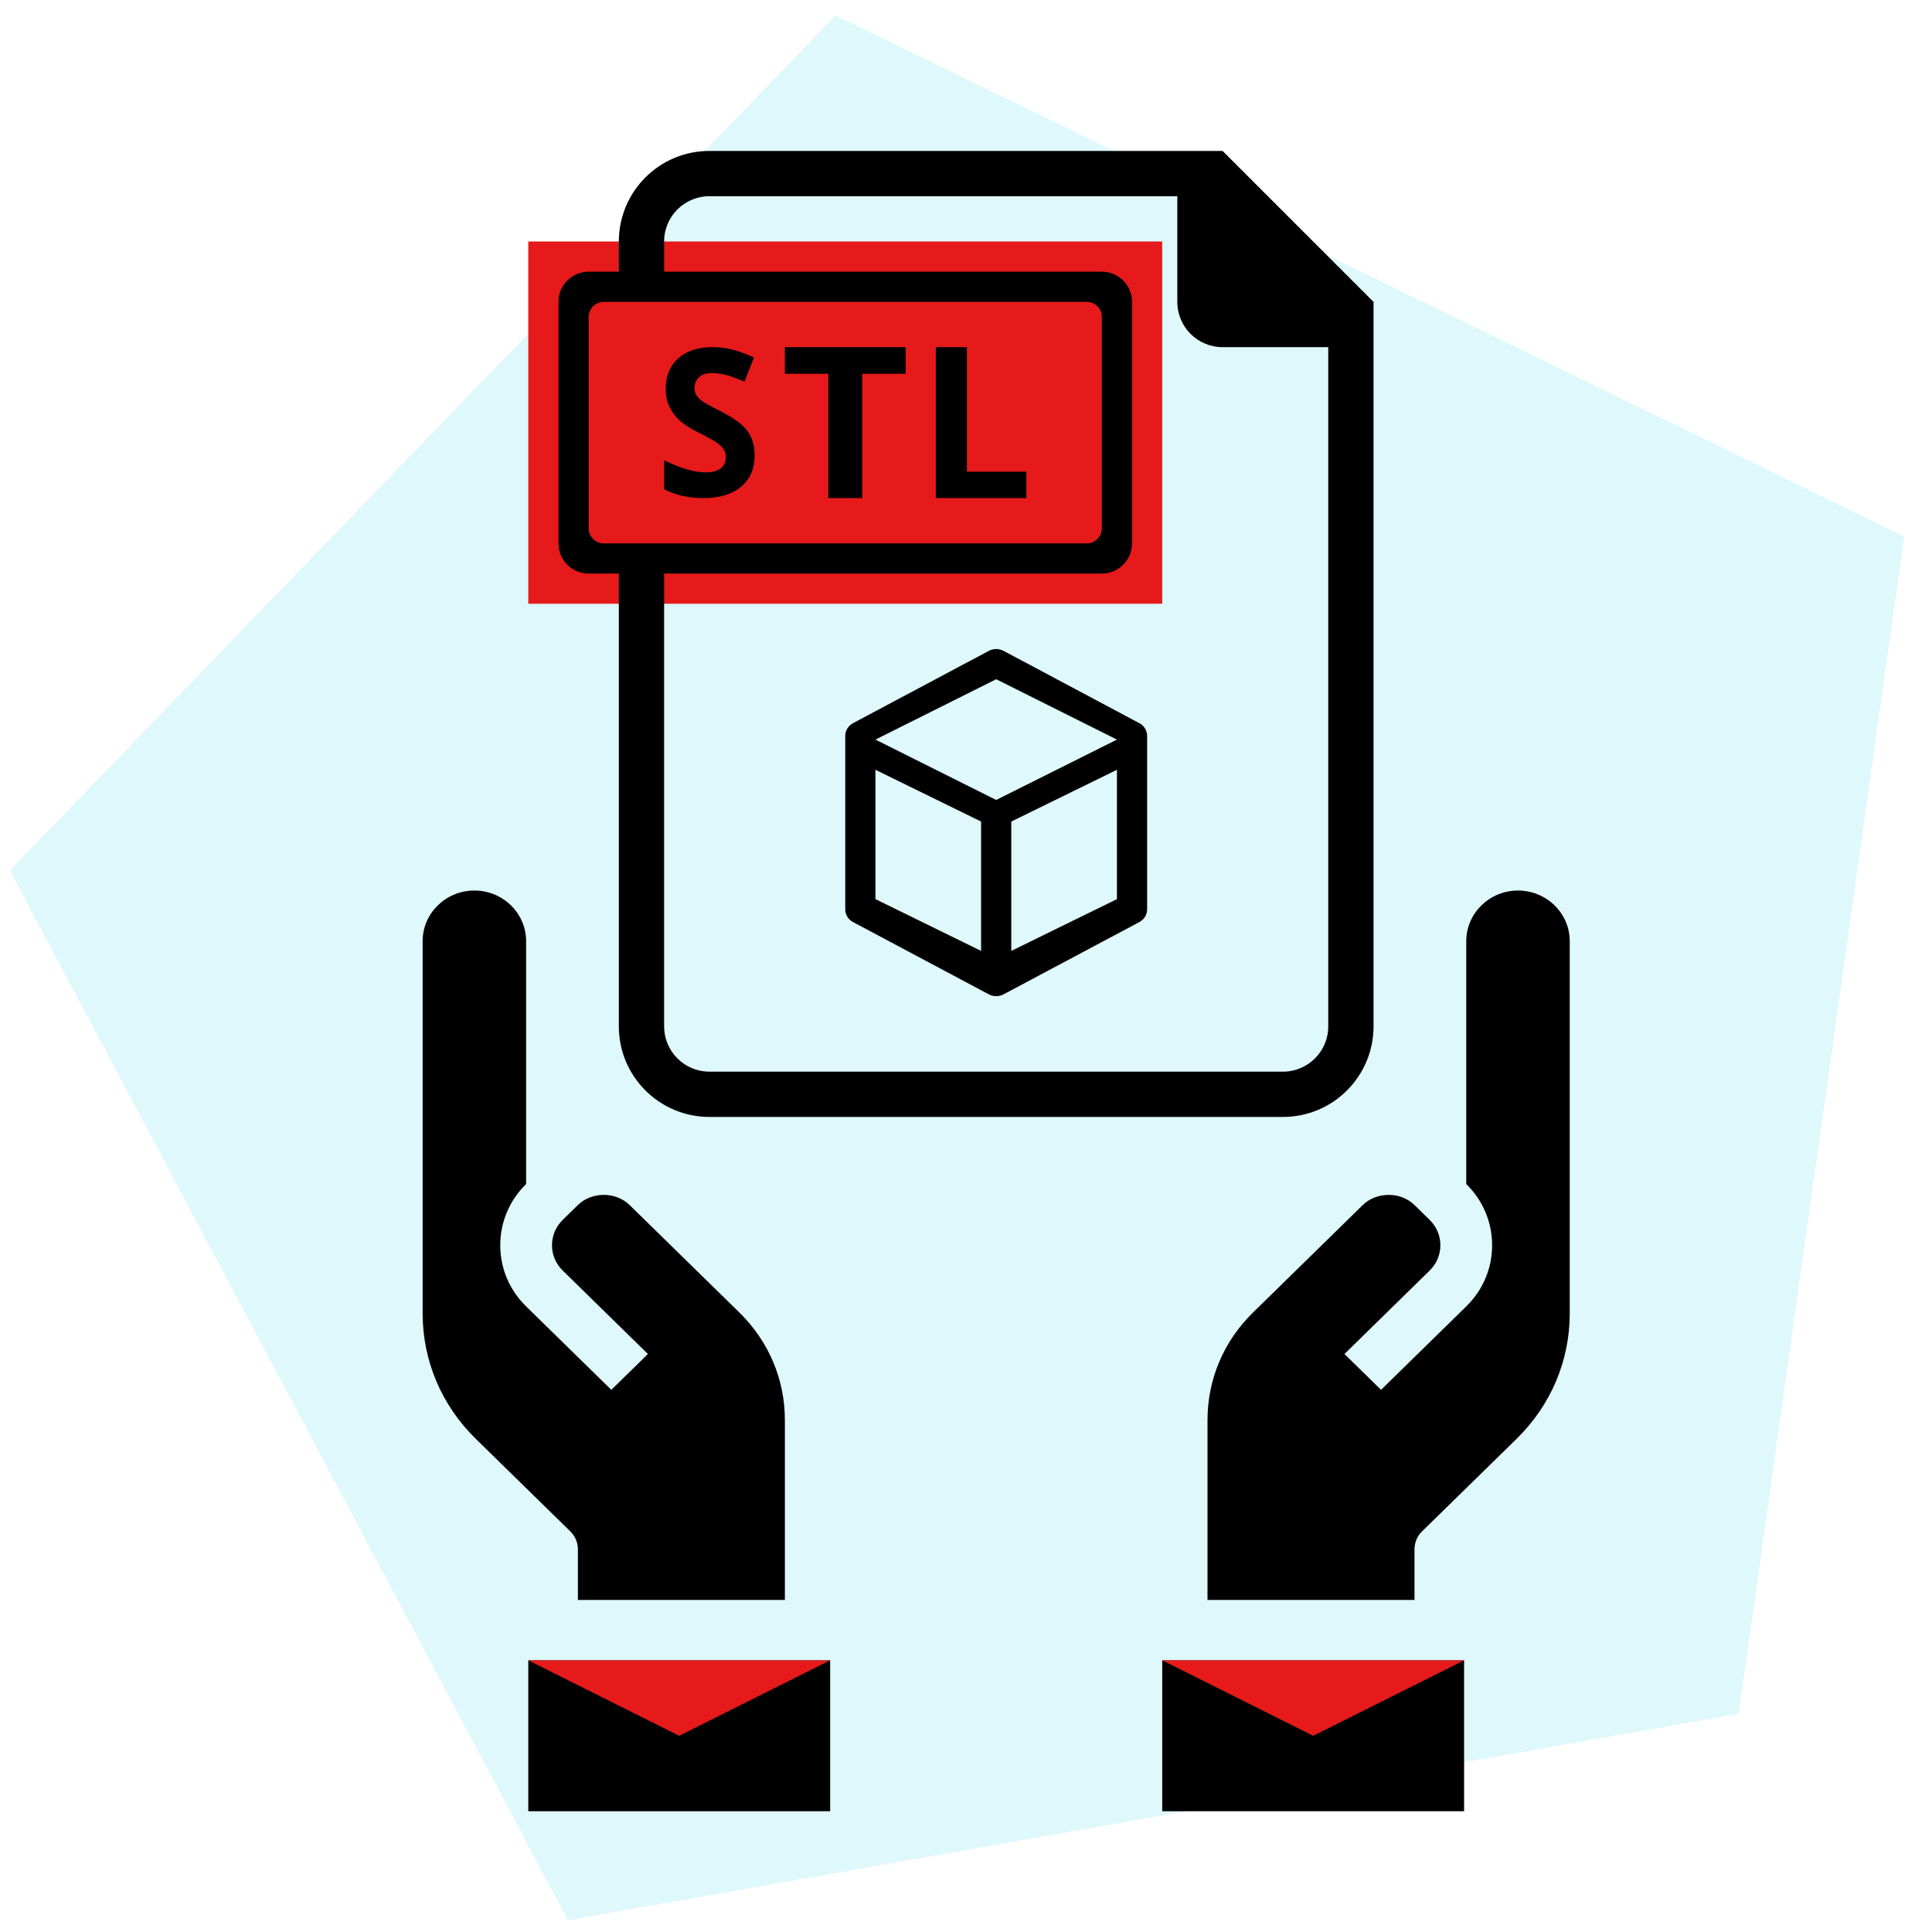
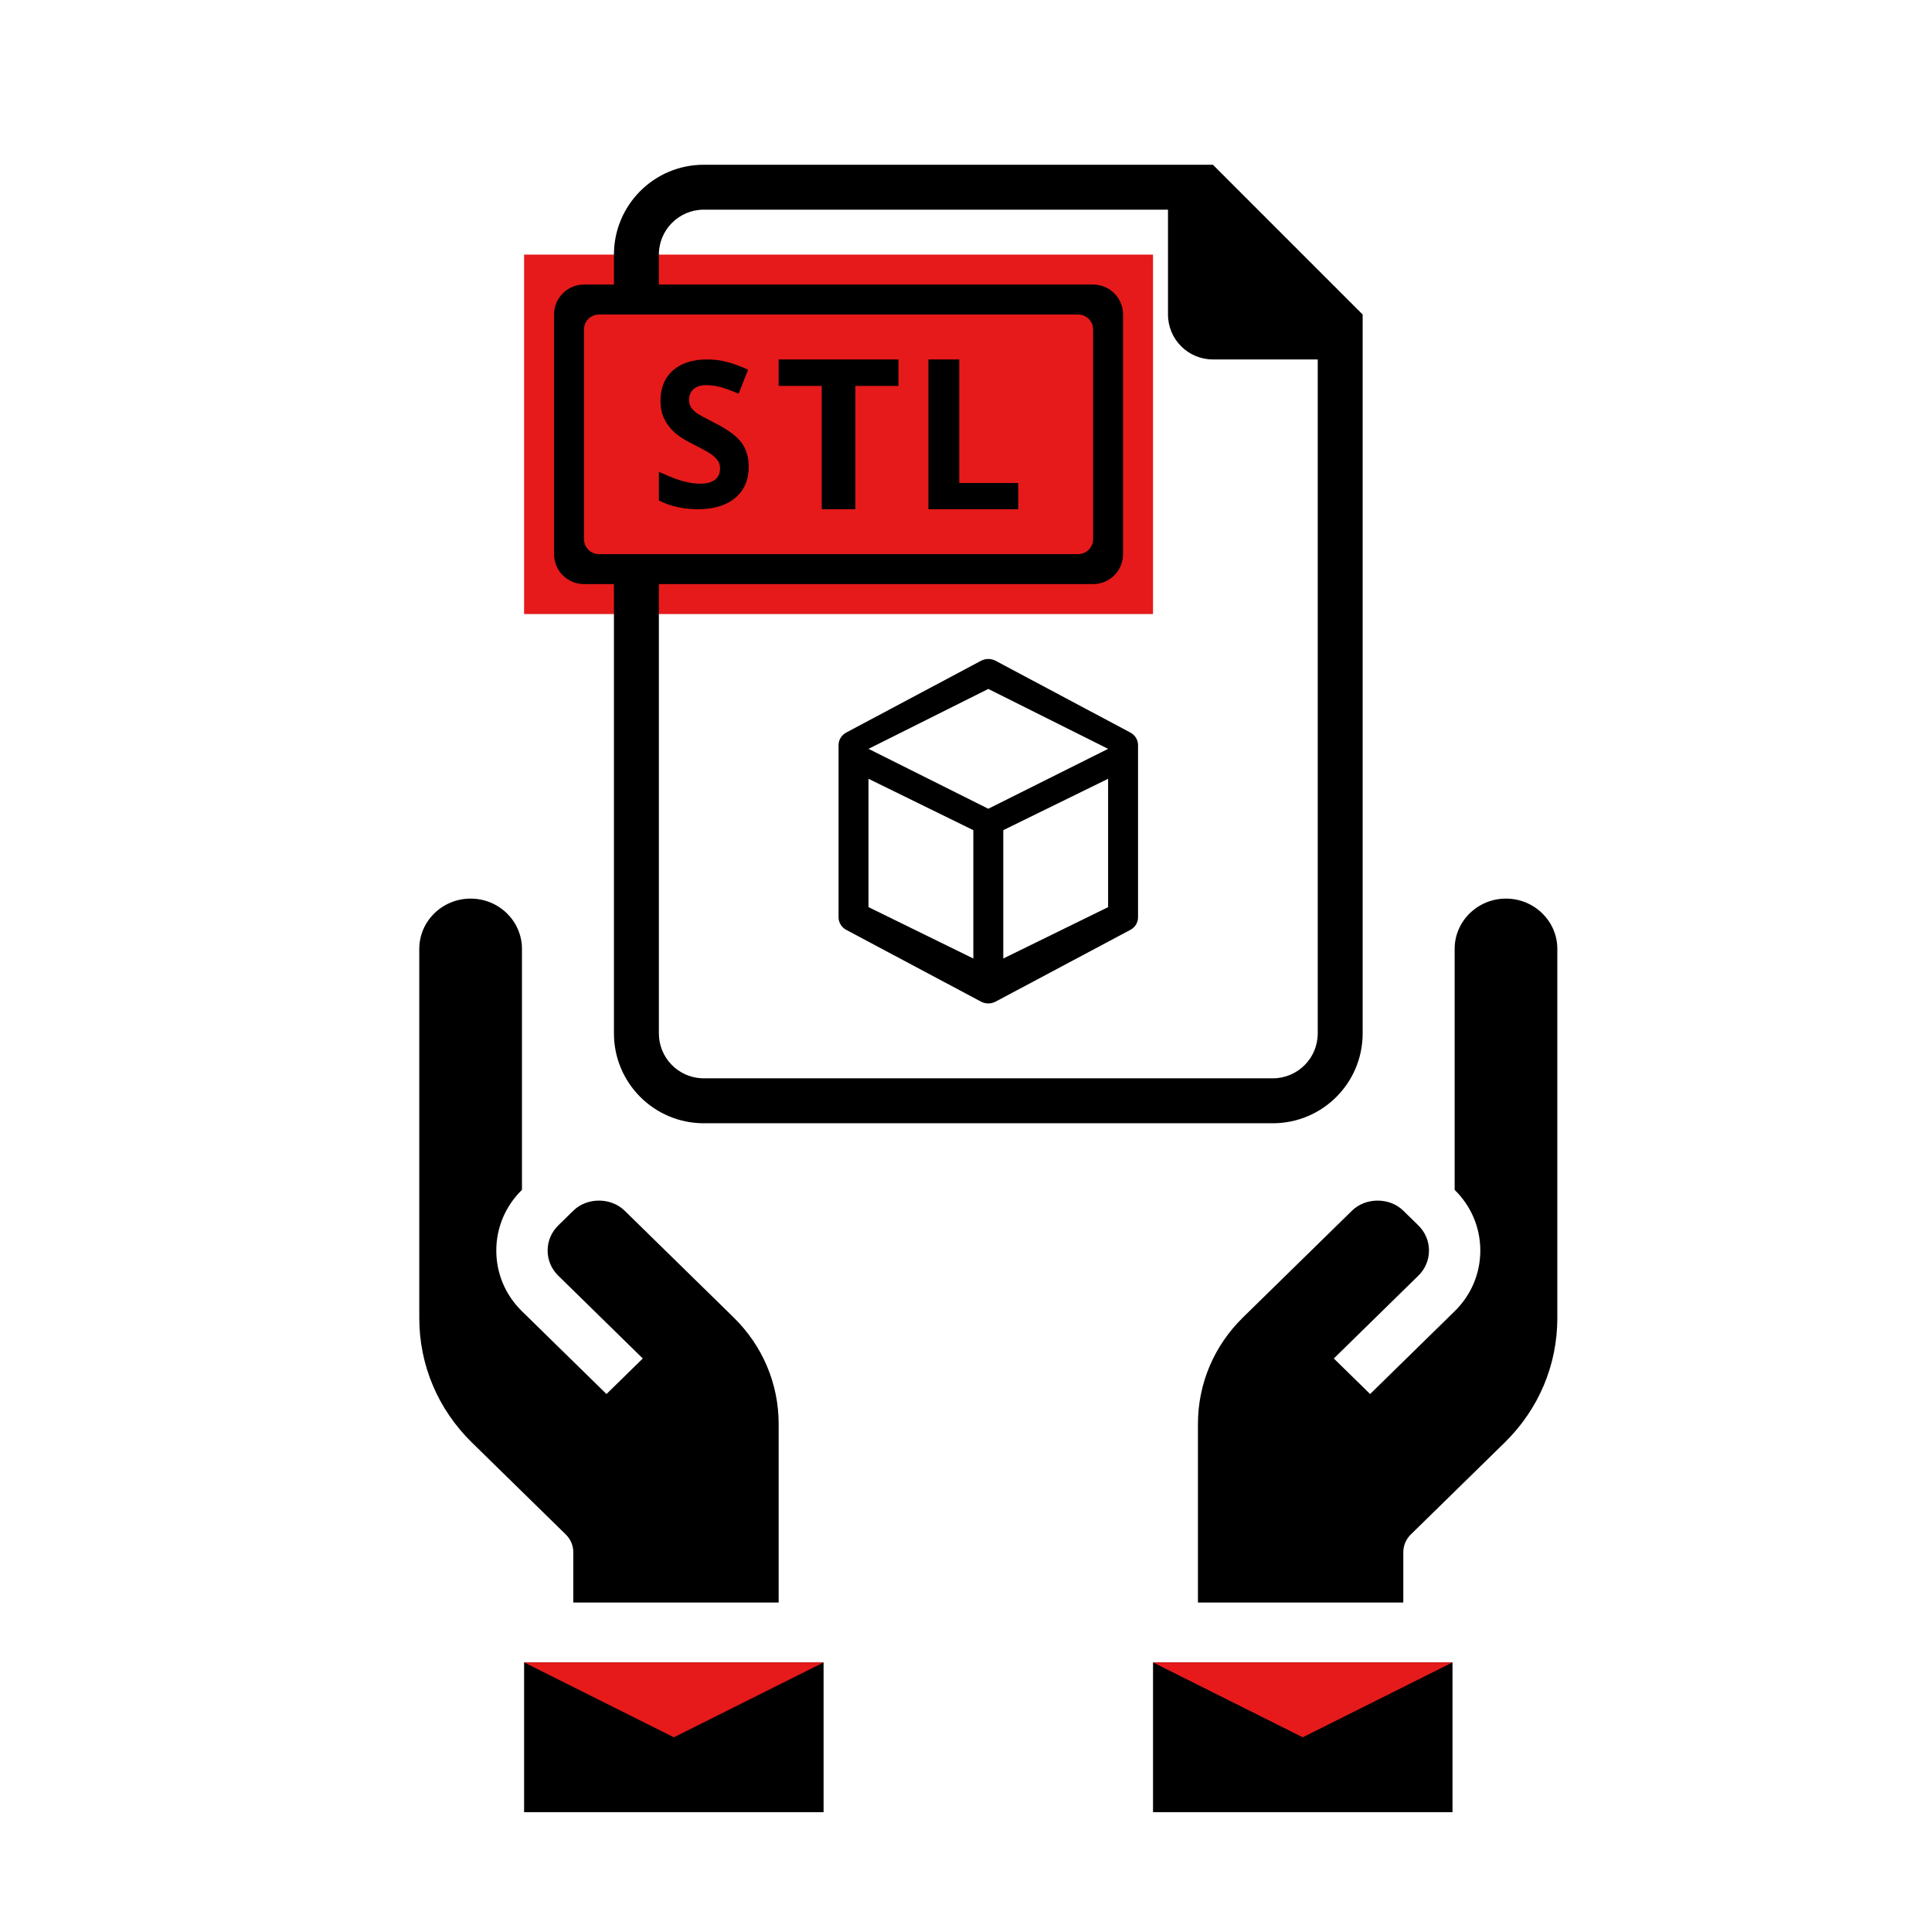
- <svg xmlns="http://www.w3.org/2000/svg" width="128" height="128" viewBox="0 0 128 128">
+ <svg xmlns="http://www.w3.org/2000/svg" width="128" height="129" viewBox="0 0 128 129">
  <g fill="none" fill-rule="evenodd">
-     <path fill="#D3F6FB" d="M91 24L154.721 70.296 130.382 145.204 51.618 145.204 27.279 70.296z" opacity=".75" transform="translate(-24 -24) rotate(62 91 91)" />
    <g>
-       <path fill="#000" fill-rule="nonzero" d="M9.783 42.456l-6.269-6.138C1.248 34.097 0 31.149 0 28.01V3.357C0 1.506 1.538 0 3.429 0c1.89 0 3.428 1.506 3.428 3.357v16.09C5.751 20.53 5.143 21.97 5.143 23.5c0 1.53.608 2.97 1.714 4.052l5.645 5.528 2.424-2.374-5.643-5.527c-.46-.45-.712-1.044-.712-1.679 0-.634.252-1.229.71-1.679l1.005-.983c.913-.898 2.511-.898 3.428 0l7.274 7.122C22.93 29.862 24 32.391 24 35.08V47H10.286v-3.357c0-.447-.18-.873-.503-1.187zM27 61H7V51h20v10z" transform="translate(-24 -24) translate(52 83)" />
-       <path fill="#E61A1A" d="M7 51L27 51 23.58 52.71 17 56z" transform="translate(-24 -24) translate(52 83)" />
-       <path fill="#000" fill-rule="nonzero" d="M66.217 42.456l6.269-6.138C74.752 34.097 76 31.149 76 28.01V3.357C76 1.506 74.462 0 72.571 0c-1.89 0-3.428 1.506-3.428 3.357v16.09c1.106 1.084 1.714 2.524 1.714 4.053 0 1.53-.608 2.97-1.714 4.052l-5.645 5.528-2.424-2.374 5.643-5.527c.46-.45.712-1.044.712-1.679 0-.634-.252-1.229-.71-1.679l-1.005-.983c-.913-.898-2.511-.898-3.428 0l-7.274 7.122C53.07 29.862 52 32.391 52 35.08V47h13.714v-3.357c0-.447.18-.873.503-1.187zM49 61h20V51H49v10z" transform="translate(-24 -24) translate(52 83)" />
-       <path fill="#E61A1A" d="M49 51L69 51 59 56z" transform="translate(-24 -24) translate(52 83)" />
+       <path fill="#000" fill-rule="nonzero" d="M9.783 42.456l-6.269-6.138C1.248 34.097 0 31.149 0 28.01V3.357C0 1.506 1.538 0 3.429 0c1.89 0 3.428 1.506 3.428 3.357v16.09C5.751 20.53 5.143 21.97 5.143 23.5c0 1.53.608 2.97 1.714 4.052l5.645 5.528 2.424-2.374-5.643-5.527c-.46-.45-.712-1.044-.712-1.679 0-.634.252-1.229.71-1.679l1.005-.983c.913-.898 2.511-.898 3.428 0l7.274 7.122C22.93 29.862 24 32.391 24 35.08V47H10.286v-3.357c0-.447-.18-.873-.503-1.187zM27 61H7V51h20v10z" transform="translate(0 1) translate(28 59)" />
+       <path fill="#E61A1A" d="M7 51L27 51 23.58 52.71 17 56z" transform="translate(0 1) translate(28 59)" />
+       <path fill="#000" fill-rule="nonzero" d="M66.217 42.456l6.269-6.138C74.752 34.097 76 31.149 76 28.01V3.357C76 1.506 74.462 0 72.571 0c-1.89 0-3.428 1.506-3.428 3.357v16.09c1.106 1.084 1.714 2.524 1.714 4.053 0 1.53-.608 2.97-1.714 4.052l-5.645 5.528-2.424-2.374 5.643-5.527c.46-.45.712-1.044.712-1.679 0-.634-.252-1.229-.71-1.679l-1.005-.983c-.913-.898-2.511-.898-3.428 0l-7.274 7.122C53.07 29.862 52 32.391 52 35.08V47h13.714v-3.357c0-.447.18-.873.503-1.187zM49 61h20V51H49v10z" transform="translate(0 1) translate(28 59)" />
+       <path fill="#E61A1A" d="M49 51L69 51 59 56z" transform="translate(0 1) translate(28 59)" />
    </g>
-     <path fill="#E61A1A" d="M59 40H101V64H59z" transform="translate(-24 -24)" />
-     <path fill="#000" d="M105 34l10 10v48c0 3.314-2.686 6-6 6H71c-3.314 0-6-2.686-6-6V62h-2c-1.105 0-2-.895-2-2V44c0-1.105.895-2 2-2h2v-2c0-3.314 2.686-6 6-6h34zm-3 3H71c-1.657 0-3 1.343-3 3v2h29c1.105 0 2 .895 2 2v16c0 1.105-.895 2-2 2H68v30c0 1.598 1.249 2.904 2.824 2.995L71 95h38c1.657 0 3-1.343 3-3V47h-7c-1.657 0-3-1.343-3-3v-7zM89.514 67.12c.302-.16.67-.16.972 0l9 4.792c.317.17.514.49.514.838v11.5c0 .348-.197.669-.514.838l-9 4.791c-.302.161-.67.161-.972 0l-9-4.791c-.317-.17-.514-.49-.514-.838v-11.5c0-.348.197-.669.514-.838zM82 75v8.569L89 87v-8.569L82 75zm16 0l-7 3.43V87l7-3.43V75zm-8-6l-8 4 8 4 8-4-8-4zm6-25H64c-.552 0-1 .448-1 1v14c0 .552.448 1 1 1h32c.552 0 1-.448 1-1V45c0-.552-.448-1-1-1zm-24.776 3c.478 0 .934.06 1.369.18.434.12.889.288 1.363.505l-.63 1.604-.238-.101c-.386-.16-.712-.275-.98-.345-.321-.084-.637-.126-.947-.126-.37 0-.653.09-.85.272-.198.182-.296.42-.296.712 0 .182.04.34.12.476.08.135.206.266.38.393.174.126.587.353 1.237.681.86.435 1.45.871 1.77 1.308.319.437.478.972.478 1.607 0 .878-.3 1.57-.897 2.076-.598.505-1.43.758-2.496.758-.983 0-1.851-.195-2.607-.585v-1.917l.26.12c.51.23.948.396 1.317.5.43.119.824.179 1.18.179.429 0 .757-.087.986-.26.229-.173.343-.43.343-.772 0-.19-.05-.36-.151-.509-.1-.148-.249-.291-.444-.429-.195-.137-.593-.357-1.193-.658-.562-.28-.984-.548-1.265-.805-.282-.258-.506-.557-.674-.899-.168-.341-.252-.74-.252-1.197 0-.86.276-1.537.828-2.03.552-.492 1.315-.738 2.289-.738zM84 47v1.765h-2.877V57h-2.246v-8.235H76V47h8zm4.06 0v8.249H92V57h-6V47h2.06z" transform="translate(-24 -24)" />
+     <path fill="#E61A1A" d="M35 16H77V40H35z" transform="translate(0 1)" />
+     <path fill="#000" d="M81 10l10 10v48c0 3.314-2.686 6-6 6H47c-3.314 0-6-2.686-6-6V38h-2c-1.105 0-2-.895-2-2V20c0-1.105.895-2 2-2h2v-2c0-3.314 2.686-6 6-6h34zm-3 3H47c-1.657 0-3 1.343-3 3v2h29c1.105 0 2 .895 2 2v16c0 1.105-.895 2-2 2H44v30c0 1.598 1.249 2.904 2.824 2.995L47 71h38c1.657 0 3-1.343 3-3V23h-7c-1.657 0-3-1.343-3-3v-7zM65.514 43.12c.302-.16.67-.16.972 0l9 4.792c.317.17.514.49.514.838v11.5c0 .348-.197.669-.514.838l-9 4.791c-.302.161-.67.161-.972 0l-9-4.791c-.317-.17-.514-.49-.514-.838v-11.5c0-.348.197-.669.514-.838zM58 51v8.569L65 63v-8.569L58 51zm16 0l-7 3.43V63l7-3.43V51zm-8-6l-8 4 8 4 8-4-8-4zm6-25H40c-.552 0-1 .448-1 1v14c0 .552.448 1 1 1h32c.552 0 1-.448 1-1V21c0-.552-.448-1-1-1zm-24.776 3c.478 0 .934.06 1.369.18.434.12.889.288 1.363.505l-.63 1.604-.238-.101c-.386-.16-.712-.275-.98-.345-.321-.084-.637-.126-.947-.126-.37 0-.653.09-.85.272-.198.182-.296.42-.296.712 0 .182.04.34.12.476.08.135.206.266.38.393.174.126.587.353 1.237.681.86.435 1.45.871 1.77 1.308.319.437.478.972.478 1.607 0 .878-.3 1.57-.897 2.076-.598.505-1.43.758-2.496.758-.983 0-1.851-.195-2.607-.585v-1.917l.26.12c.51.23.948.396 1.317.5.43.119.824.179 1.18.179.429 0 .757-.087.986-.26.229-.173.343-.43.343-.772 0-.19-.05-.36-.151-.509-.1-.148-.249-.291-.444-.429-.195-.137-.593-.357-1.193-.658-.562-.28-.984-.548-1.265-.805-.282-.258-.506-.557-.674-.899-.168-.341-.252-.74-.252-1.197 0-.86.276-1.537.828-2.03.552-.492 1.315-.738 2.289-.738zM60 23v1.765h-2.877V33h-2.246v-8.235H52V23h8zm4.06 0v8.249H68V33h-6V23h2.06z" transform="translate(0 1)" />
  </g>
</svg>
